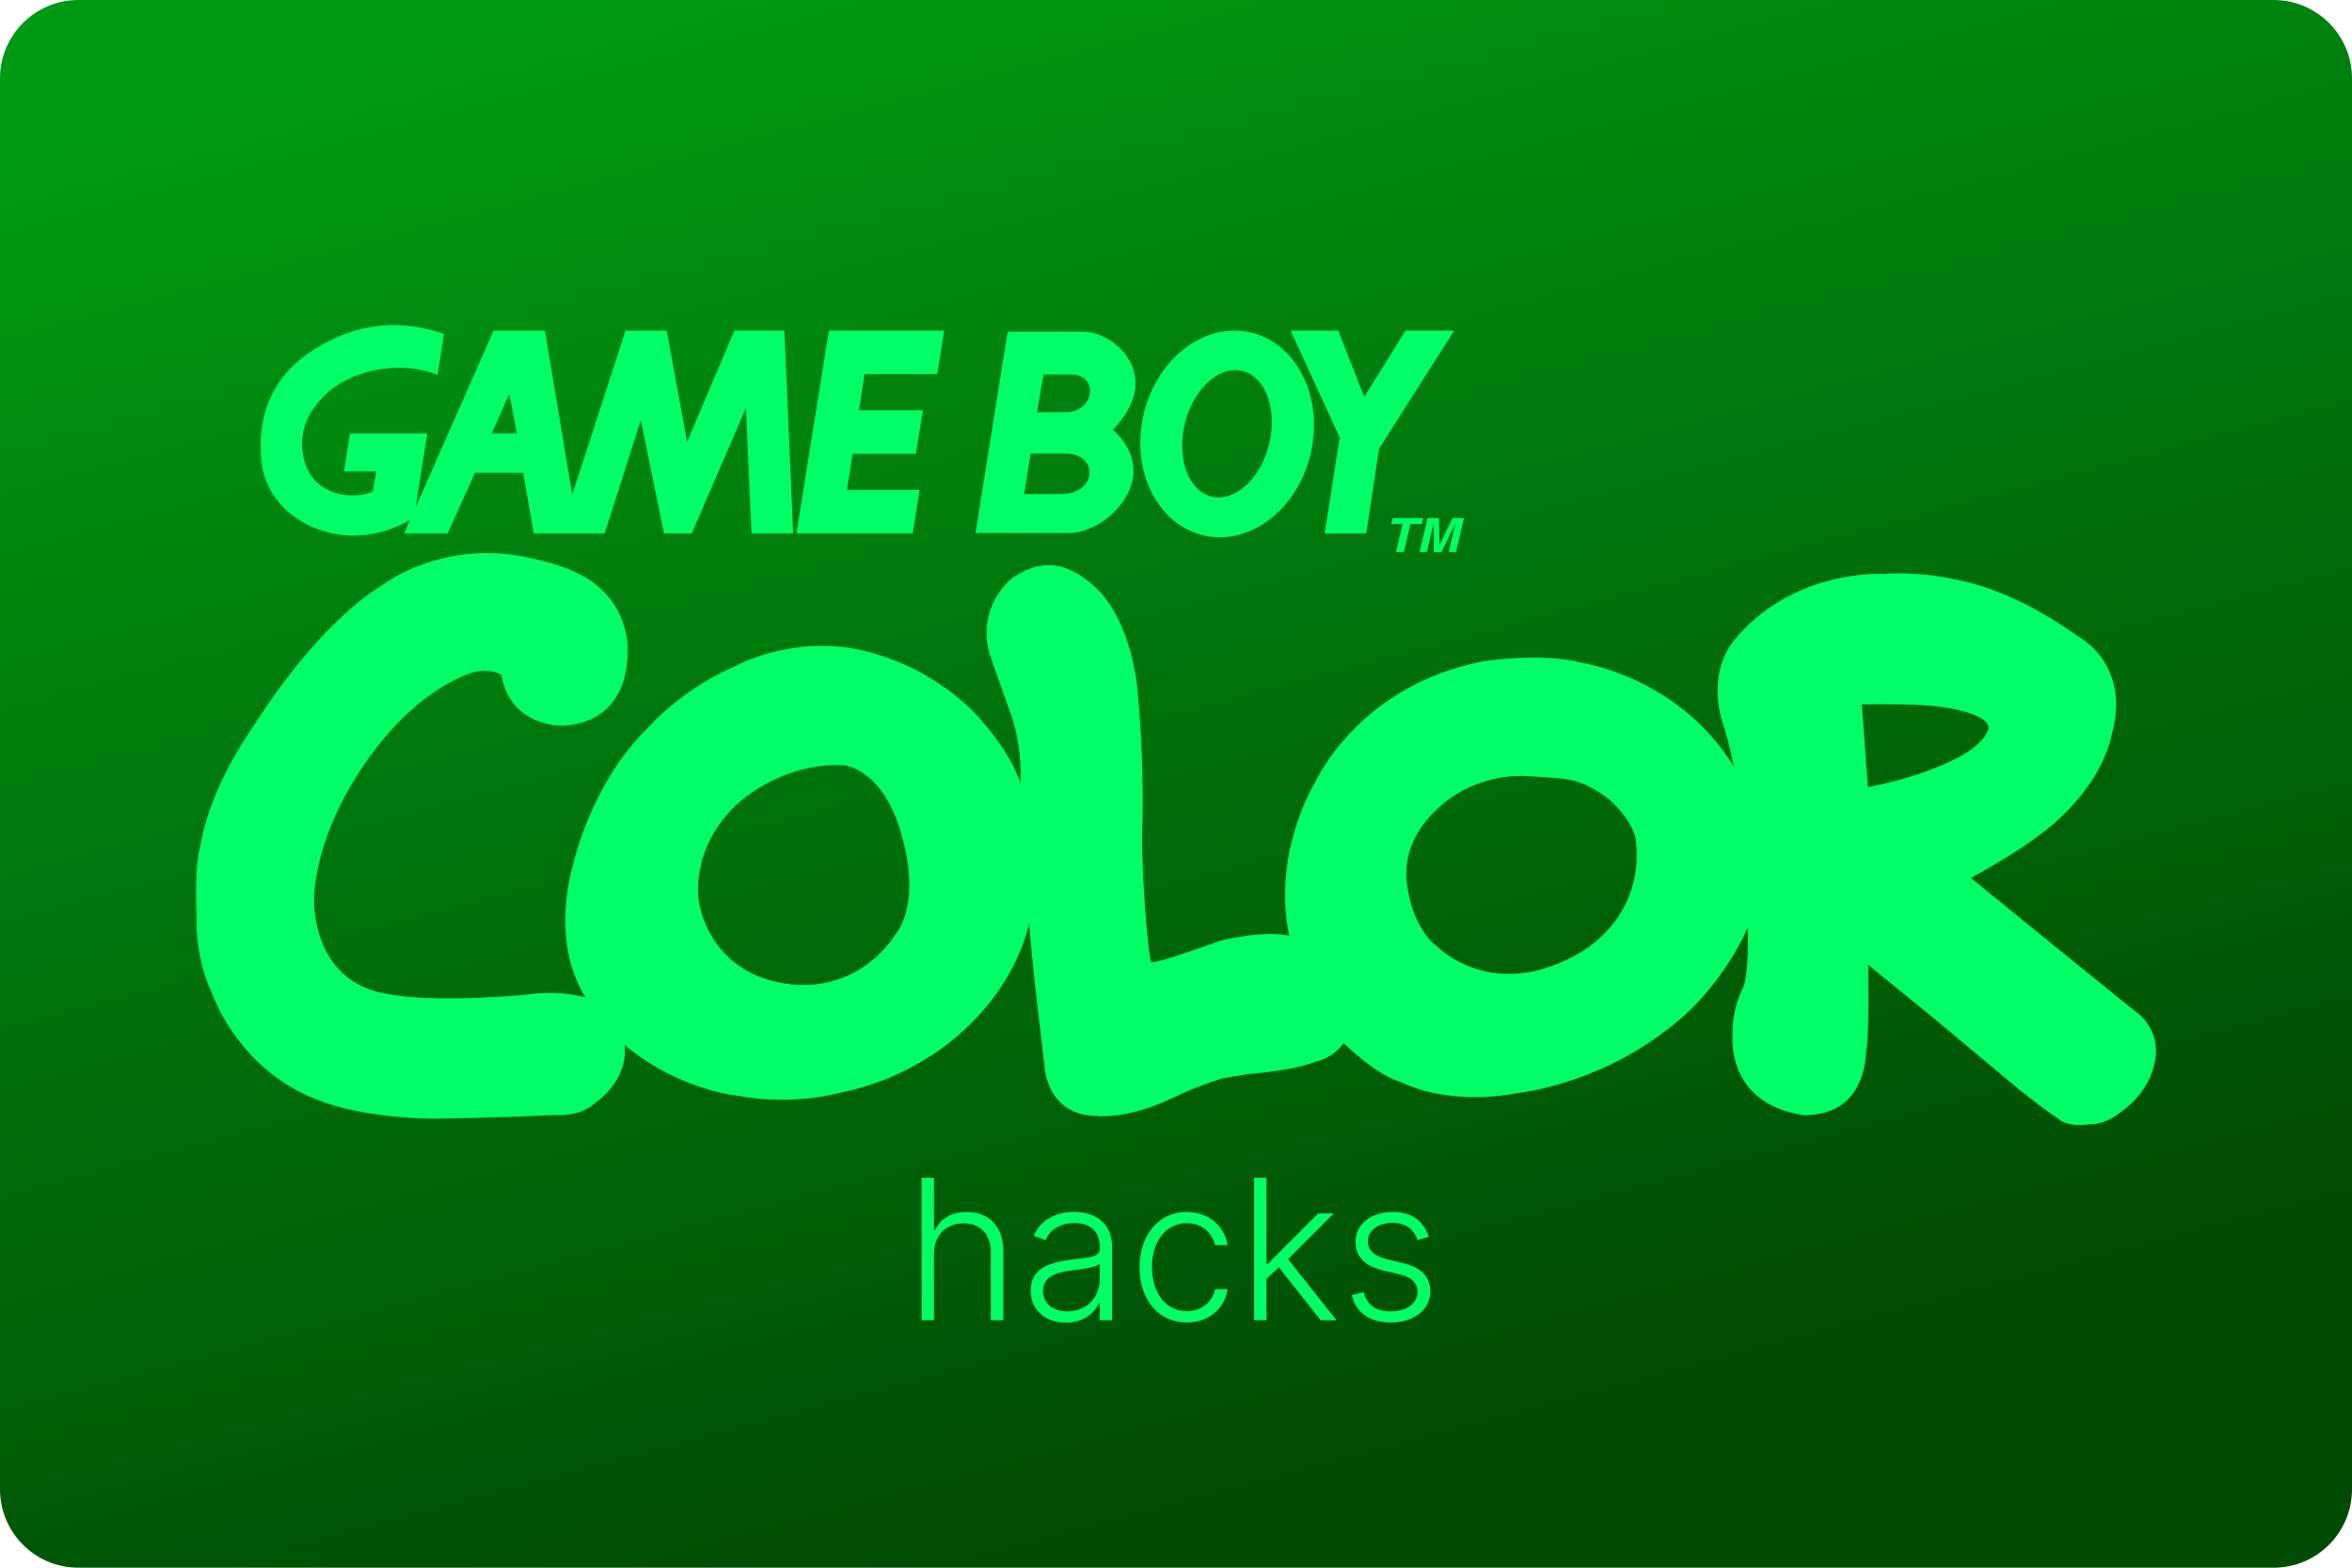
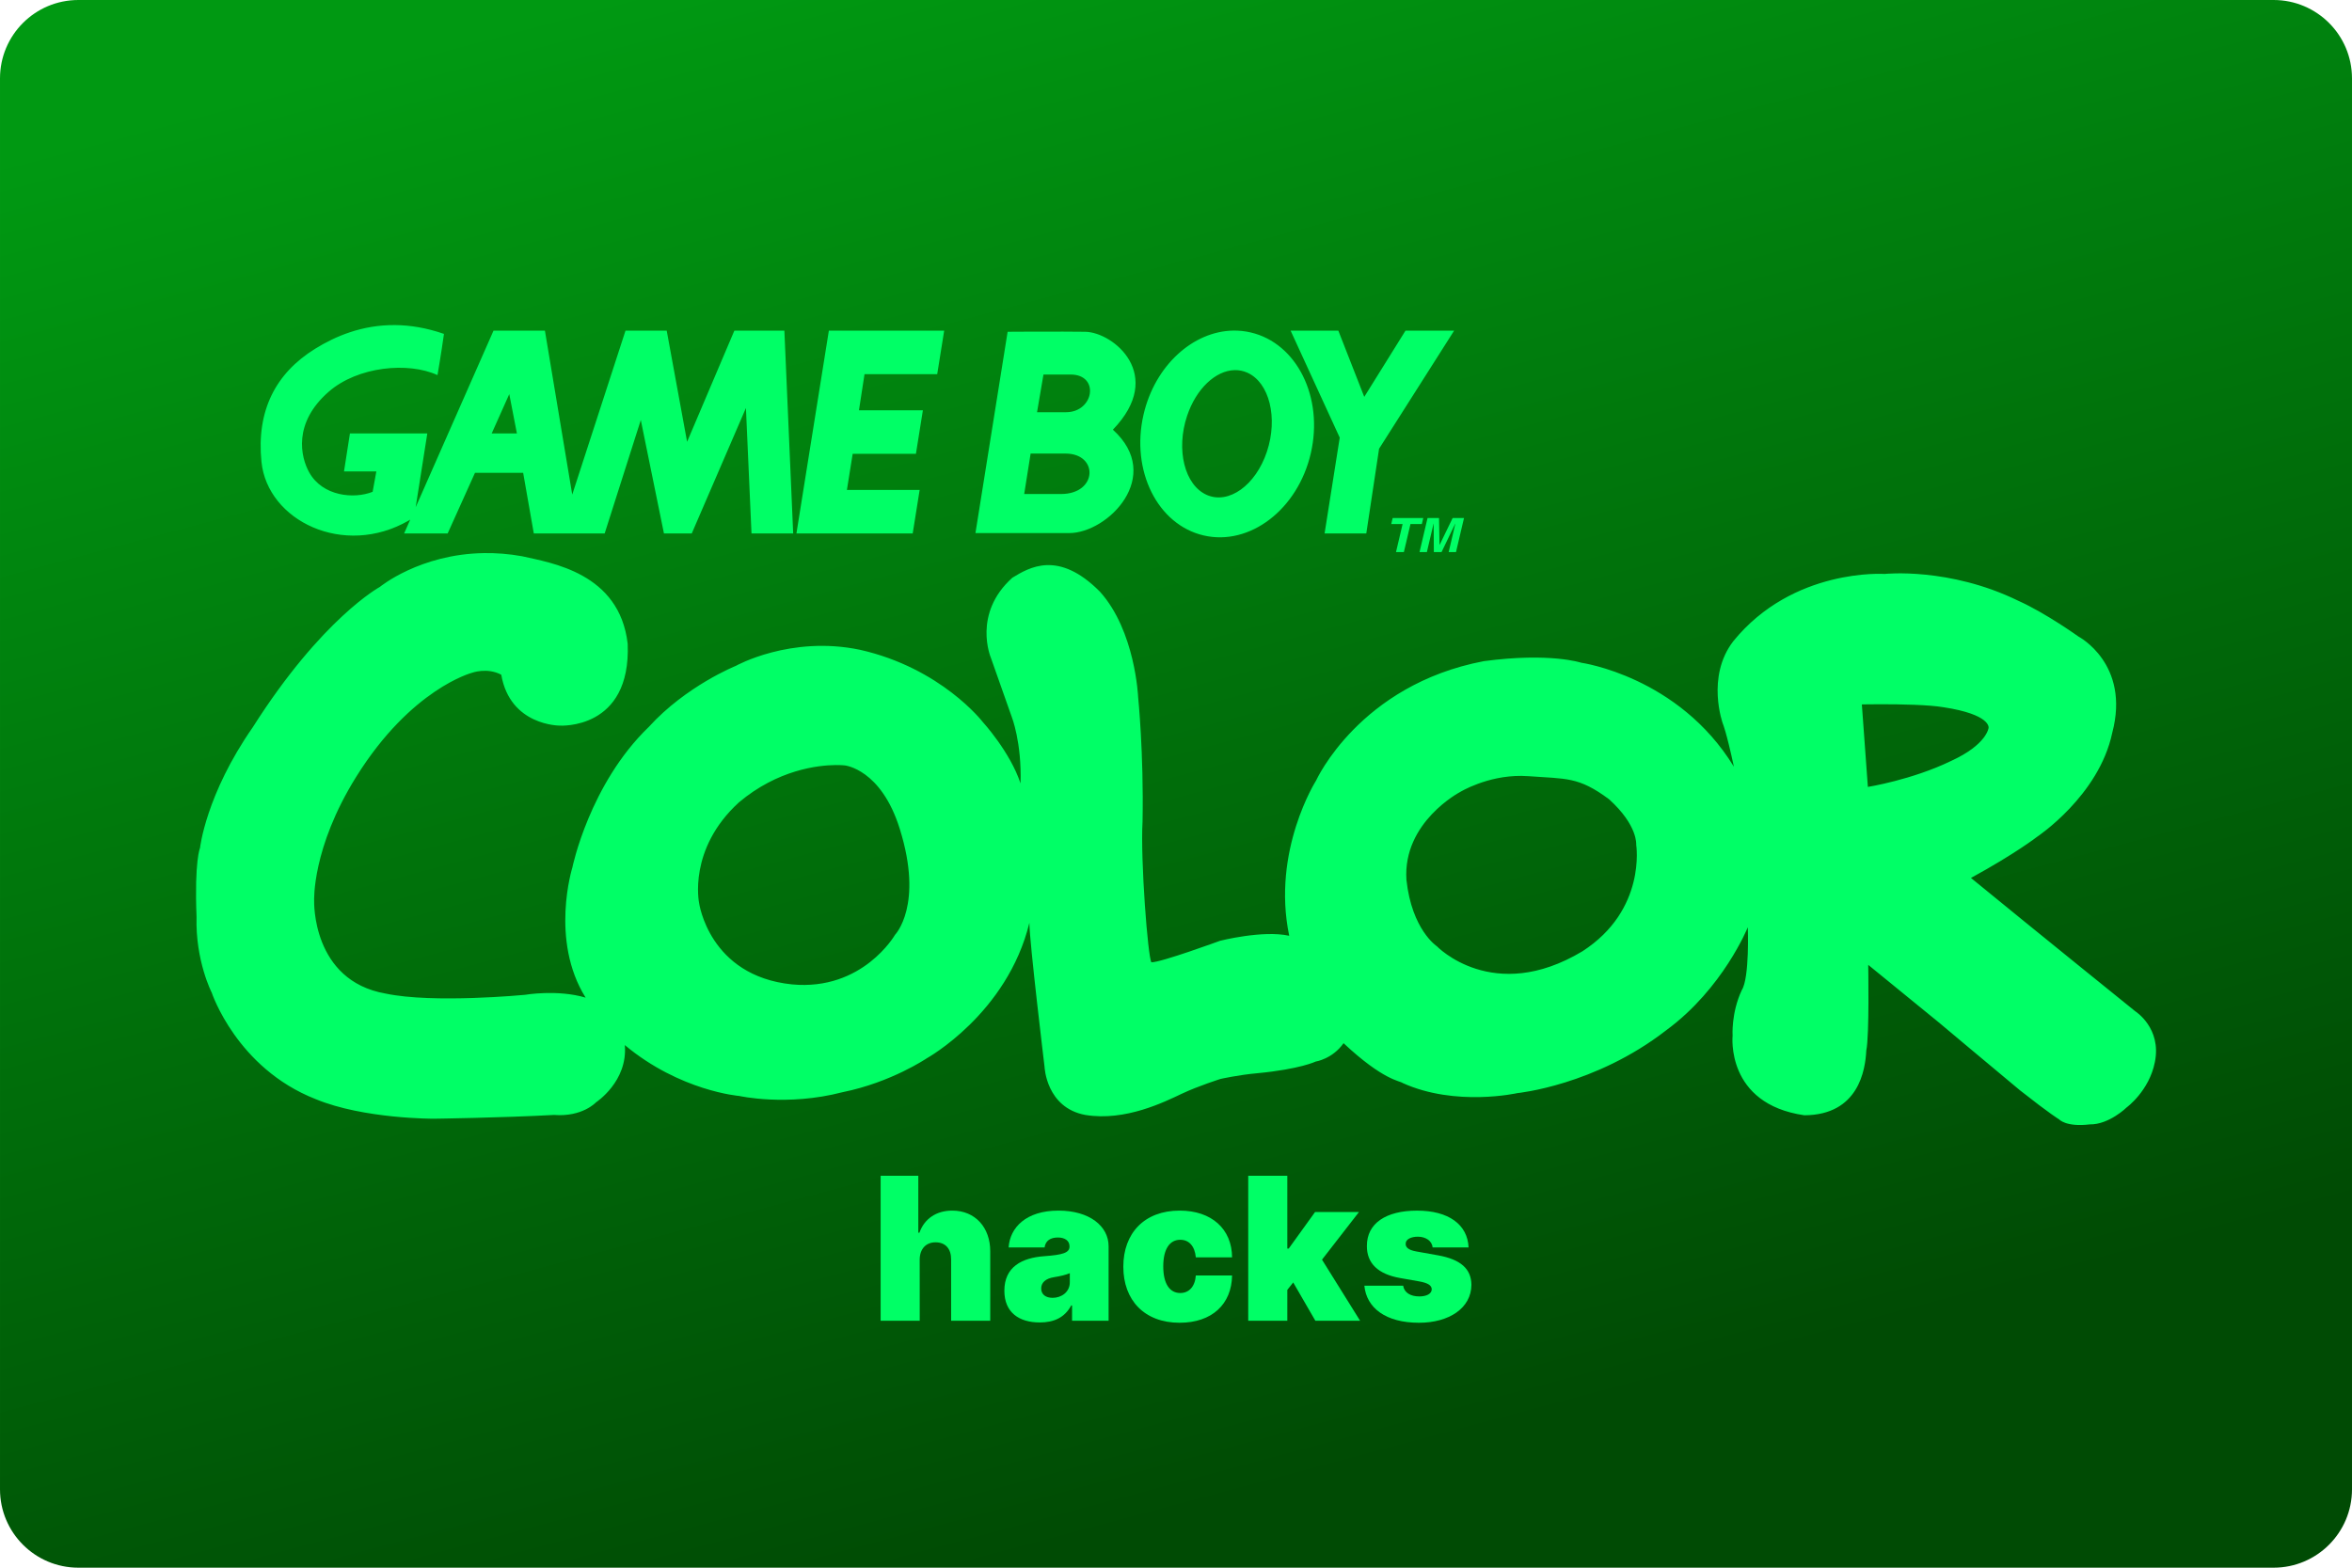
<svg xmlns="http://www.w3.org/2000/svg" width="480" height="320" version="1.1" viewBox="0 0 127 84.667">
  <defs>
    <linearGradient id="a" x1="32.282" x2="54.831" y1="-1.175e-16" y2="84.155" gradientUnits="userSpaceOnUse">
      <stop stop-color="#009912" offset="0" />
      <stop stop-color="#004b04" offset="1" />
    </linearGradient>
  </defs>
-   <g>
-     <rect x="1.25e-7" y="1.3549e-6" width="127" height="84.667" ry="4.233" fill="url(#a)" stroke-linecap="square" stroke-linejoin="round" stroke-width=".529" style="paint-order:stroke fill markers" />
-     <path transform="scale(.26458)" d="m80.637 66.357c-6.742-0.065-12.22 2.293-16.312 4.828-8.107 5.016-12.006 12.663-10.967 23.062 1.206 12.061 16.826 19.66 30.061 12.004 0.143-0.083 0.202-0.124 0.301-0.186l-1.248 2.83h8.887l5.578-12.381h9.83l2.174 12.381h14.461l7.375-23.158 4.725 23.158h5.672l11.059-25.615 1.137 25.615h8.506l-1.797-41.4h-10.209l-9.645 22.688-4.16-22.688h-8.41l-10.871 33.463-5.576-33.463h-10.49l-15.885 36.045 2.371-15.061h-15.791l-1.207 7.752h6.598l-0.756 4.16c-3.78 1.512-10.208 0.942-12.949-3.971-1.736-3.113-3.344-10.061 3.973-16.447 5.95-5.2 16.259-6.143 22.213-3.402 0 0 0.756-4.349 1.32-8.416-3.575-1.241-6.9-1.769-9.965-1.799zm171.05 1.125c-8.222 0.135-15.998 7.138-18.311 17.154-2.64 11.443 2.86 22.487 12.289 24.666 9.427 2.179 19.209-5.335 21.852-16.779 2.638-11.447-2.86-22.489-12.293-24.668-1.178-0.272-2.362-0.392-3.537-0.373zm-82.531 0.014-6.619 41.4h23.729l1.42-8.883h-14.846l1.178-7.375h12.908l1.42-8.883h-13.047l1.135-7.375h14.836l1.422-8.885h-23.535zm94.24 0 10.023 21.834-3.092 19.566h8.512l2.609-17.297 15.316-24.104h-9.926l-8.414 13.516-5.291-13.516h-9.738zm-46.334 0.197c-5.044-0.01-11.211 0.03-11.422 0.031v0.002l-6.566 41.09h19.135c7.881 0 19.403-11.617 8.914-21.107 10.786-11.165 0.088-19.888-5.631-19.984-1.149-0.019-2.719-0.028-4.43-0.031zm34.895 7.859c0.887-0.022 1.766 0.146 2.609 0.523 4.5 2.012 6.284 9.231 3.992 16.117-2.292 6.884-7.806 10.832-12.307 8.82-4.498-2.014-6.287-9.225-3.988-16.113 1.866-5.597 5.851-9.254 9.693-9.348zm-39.002 0.9h5.539c6.004 0 4.784 7.691-0.938 7.691h-5.912l1.311-7.691zm-109.02 3.996 1.557 8.029h-5.148l3.592-8.029zm106.4 12.137h7.129c6.756 0 6.569 8.256-0.938 8.256h-7.504l1.312-8.256zm73.885 13.16-0.289 1.228h2.316l-1.344 5.719h1.607l1.346-5.719h2.316l0.293-1.228h-6.246zm7.119 0-1.635 6.947h1.5l1.365-5.807h0.021l0.037 5.807h1.57l2.797-5.807h0.021l-1.365 5.807h1.498l1.633-6.947h-2.32l-2.656 5.479h-0.021l-0.105-5.479h-2.34zm-192.57 7.156c-13.116 0.196-21.244 6.9-21.244 6.9s-11.804 6.388-25.93 28.639c-9.615 13.805-10.773 24.641-10.773 24.641s-1.162 2.581-0.711 14.064c-0.254 8.965 3.098 15.475 3.098 15.475s5.098 15.422 21.221 21.744c9.803 4.062 24.125 3.996 24.125 3.996s13.867-0.192 24.51-0.771c5.807 0.451 8.58-2.582 8.58-2.582s6.513-4.255 5.869-11.676v-0.002c11.289 9.42 23.352 10.385 23.352 10.385s9.741 2.192 21.094-0.771c9.931-2.001 17.158-6.906 17.158-6.906 0 0 16.447-9.091 20.963-27.668 0 3.808 3.096 29.414 3.096 29.414s0.32 8.325 8.32 9.807c8.191 1.353 16.253-2.712 19.672-4.32 3.417-1.616 7.936-3.035 7.936-3.035s3.741-0.835 7.479-1.16c8.777-0.84 11.934-2.385 11.934-2.385s3.401-0.513 5.68-3.746l0.002-0.002c8.187 7.673 11.539 7.674 12.059 8.129 10.835 4.902 23.412 2.062 23.412 2.062s15.87-1.549 30.385-12.836c11.605-8.51 16.641-21.014 16.645-21.023 0 0 0.384 10.317-1.232 12.836-2.192 4.706-1.871 9.289-1.871 9.289s-1.481 13.932 14.646 16.258c11.094-0.066 12.446-9.293 12.639-13.227 0.648-3.094 0.391-17.48 0.391-17.48l14.387 11.738s10.453 8.774 16.578 13.867c6.388 5.033 7.992 5.932 7.992 5.932s1.362 1.613 6.26 1.031c3.938 0.066 7.549-3.482 7.549-3.482s4.578-3.354 5.734-9.225c1.424-6.966-3.992-10.379-3.992-10.379s-19.995-16.127-33.541-27.221c9.091-4.965 13.48-8.387 13.48-8.387s12.645-8.384 15.352-21.221c3.746-14.126-6.9-19.674-6.9-19.674s-6.647-4.775-12.26-7.291c-14.126-6.902-27.281-5.482-27.281-5.482s-18.707-1.29-30.9 13.74c-5.608 7.286-2.125 16.836-2.125 16.836s0.693 1.532 2.256 8.773c2.7e-4 0.001-2.7e-4 0.003 0 0.004-0.002-0.002-0.002-0.004-0.004-0.006-11.287-18.447-31.15-21.221-31.15-21.221s-6.323-2.131-19.869-0.326c-25.415 4.838-34.252 24.383-34.252 24.383s-9.098 14.318-5.481 31.668l0.004 0.006c-0.001-2.7e-4 -0.003 2.8e-4 -0.004 0-5.437-1.195-14.127 1.031-14.127 1.031s-12.125 4.447-14 4.385c-0.708-1.03-2.254-20.833-1.803-28.768 0.259-13.998-0.904-25.414-0.904-25.414s-0.578-13.48-7.805-21.479c-8.514-8.58-14.449-4.903-17.863-2.84-8.195 7.353-4.391 16.318-4.391 16.318l4.258 12.066s2.065 5.162 1.807 13.609c-7.5e-4 -0.001-0.001-0.003-0.002-0.004-2.127-6.448-7.742-12.576-7.742-12.576s-8.447-10.966-25.025-14.703c-14.192-2.97-25.35 3.287-25.35 3.287s-10.127 4.062-17.74 12.447c-12.125 11.676-15.609 28.705-15.609 28.705 0 0-4.639 14.83 2.707 26.568-5.761-1.719-12.379-0.578-12.379-0.578s-18.709 1.809-28.447-0.254c-15.094-2.643-14.58-18.9-14.58-18.9s-0.513-10.773 8.582-25.346c11.222-17.998 23.605-21.225 23.605-21.225s3.099-1.159 6.002 0.387c1.804 10.448 11.932 10.385 11.932 10.385s14.581 0.968 13.867-16.703c-1.676-14.517-15.676-16.516-21.545-17.867-2.751-0.494-5.35-0.681-7.779-0.645zm285.2 30.855c3.889-0.002 9.649 0.093 12.713 0.617 9.679 1.484 9.158 4.193 9.158 4.193s-0.321 3.417-7.676 6.773c-7.996 3.87-16.961 5.289-16.961 5.289l-1.228-16.834s1.661-0.038 3.994-0.039zm-213.45 12.412c1.199-0.012 1.889 0.072 1.889 0.072s7.417 0.714 11.225 12.969c4.898 15.612-0.971 21.605-0.971 21.605s-6.581 11.485-21.027 10.127c-16.963-1.74-18.963-16.641-18.963-16.641s-2.321-10.965 8.127-20.512c7.934-6.677 16.123-7.584 19.721-7.621zm139.98 2.211c0.471 0.004 0.95 0.022 1.434 0.059 7.742 0.579 10.189 0.061 16.447 4.709 5.929 5.354 5.545 9.289 5.545 9.289s2.129 13.285-10.967 21.738c-18.252 10.962-29.736-1.035-29.736-1.035 0 0-5.095-3.351-6.191-13.545-0.772-11.802 10.967-17.932 10.967-17.932s5.444-3.343 12.502-3.283zm-122.41 82.031v29.092h2.529v-13.637c0-3.807 2.557-6.15 6.051-6.15 3.381 0 5.539 2.215 5.539 5.809v13.979h2.543v-14.135c0-5.199-3.012-7.969-7.443-7.969-3.295 0-5.44 1.45-6.463 3.709h-0.227v-10.697h-2.529zm67.855 0v29.092h2.527v-8.453l2.516-2.357 8.551 10.811h3.238l-9.9-12.473 9.332-9.346h-3.195l-10.229 10.27h-0.312v-17.543h-2.527zm-36.719 6.975c-3.338 0-6.777 1.321-8.254 4.887l2.402 0.867c0.795-1.875 2.768-3.481 5.922-3.481 3.31 0 5.143 1.818 5.143 4.801v0.512c0 1.648-2.046 1.676-5.711 2.131-4.929 0.611-8.381 1.988-8.381 6.307 0 4.205 3.211 6.59 7.174 6.59 3.636 0 5.853-2.017 6.762-3.949h0.156v3.453h2.529v-14.816c0-5.852-4.404-7.301-7.742-7.301zm22.939 0c-5.71 0-9.602 4.744-9.602 11.307 0 6.506 3.778 11.264 9.645 11.264 4.545 0 7.742-2.868 8.324-6.816h-2.557c-0.582 2.784-2.87 4.502-5.768 4.502-4.276 0-7.102-3.721-7.102-9.033 0-5.284 2.911-8.922 7.102-8.922 3.111 0 5.214 2.003 5.754 4.475h2.557c-0.597-4.048-3.978-6.775-8.354-6.775zm42.061 0c-4.403 0-7.6 2.514-7.6 6.107 0 2.926 1.776 4.915 5.568 5.824l3.564 0.854c2.401 0.568 3.551 1.804 3.551 3.551 0 2.273-2.173 3.963-5.525 3.963-2.983 0-4.842-1.35-5.453-3.936l-2.43 0.598c0.767 3.636 3.65 5.609 7.926 5.609 4.801 0 8.096-2.64 8.096-6.348 0-2.912-1.832-4.859-5.482-5.754l-3.295-0.809c-2.713-0.682-3.977-1.777-3.977-3.666 0-2.216 2.116-3.764 5.057-3.764s4.388 1.548 5.07 3.508l2.314-0.652c-1.065-3.153-3.393-5.086-7.385-5.086zm-59.787 10.598v3.152c0 3.579-2.542 6.549-6.576 6.549-2.855 0-4.986-1.52-4.986-4.162 0-2.642 2.158-3.751 5.852-4.205 1.79-0.213 4.972-0.61 5.711-1.334z" clip-rule="evenodd" fill="#0f6" fill-rule="evenodd" stroke-width="2.138" />
+   <rect x="1.25e-7" y="1.3549e-6" width="127" height="84.667" ry="4.233" fill="url(#a)" stroke-linecap="square" stroke-linejoin="round" stroke-width=".529" style="paint-order:stroke fill markers" />
+   <g transform="matrix(1.0173 0 0 1.0173 -2.7113 -1.2087)" fill="#0f6" stroke-width=".265" aria-label="hacks">
+     <path d="m51.481 68.059c0.004-0.571 0.334-0.917 0.842-0.917 0.53 0 0.831 0.346 0.827 0.917v3.247h2.075v-3.683c0.004-1.263-0.793-2.165-2.014-2.165-0.853 0-1.484 0.436-1.744 1.173h-0.06v-3.022h-1.999v7.697h2.075z" />
+     <path d="m57.855 71.396c0.752 0 1.319-0.256 1.669-0.902h0.045v0.812h1.939v-3.954c0-1.067-1.011-1.894-2.661-1.894-1.725 0-2.574 0.902-2.646 1.954h1.909c0.049-0.357 0.312-0.526 0.707-0.526 0.361 0 0.616 0.165 0.616 0.466v0.015c0 0.334-0.368 0.44-1.338 0.511-1.191 0.086-2.12 0.568-2.12 1.834 0 1.15 0.774 1.684 1.879 1.684zm0.676-1.308c-0.353 0-0.601-0.173-0.601-0.496 0-0.297 0.21-0.526 0.692-0.601 0.331-0.053 0.609-0.12 0.827-0.21v0.481c0 0.526-0.447 0.827-0.917 0.827z" />
+     <path d="m65.281 71.411c1.71 0 2.759-0.981 2.781-2.51h-1.924c-0.045 0.605-0.372 0.932-0.827 0.932-0.545 0-0.902-0.466-0.902-1.413s0.357-1.413 0.902-1.413c0.459 0 0.77 0.327 0.827 0.932h1.924c-0.011-1.503-1.082-2.481-2.781-2.481-1.879 0-2.992 1.203-2.992 2.977 0 1.774 1.112 2.977 2.992 2.977z" />
+     <path d="m68.919 71.306h2.075v-1.639l0.312-0.395 1.176 2.033h2.375l-2.022-3.243 1.962-2.529h-2.33l-1.398 1.939h-0.075v-3.864h-2.075z" />
+     <path d="m80.615 67.413c-0.053-1.221-1.067-1.954-2.736-1.954-1.65 0-2.668 0.676-2.661 1.879-0.007 0.909 0.583 1.492 1.759 1.699l1.022 0.18c0.451 0.083 0.654 0.203 0.661 0.421-0.007 0.241-0.282 0.376-0.661 0.376-0.47 0-0.801-0.203-0.857-0.571h-2.059c0.113 1.184 1.135 1.969 2.901 1.969 1.597 0 2.774-0.778 2.781-2.014-0.007-0.853-0.579-1.349-1.759-1.563l-1.173-0.21c-0.44-0.079-0.564-0.237-0.556-0.406-0.007-0.241 0.289-0.376 0.646-0.376 0.41 0 0.752 0.218 0.782 0.571z" />
  </g>
+   <path transform="scale(.26458)" d="m80.637 66.357c-6.742-0.065-12.22 2.293-16.312 4.828-8.107 5.016-12.006 12.663-10.967 23.062 1.206 12.061 16.826 19.66 30.061 12.004 0.143-0.083 0.202-0.124 0.301-0.186l-1.248 2.83h8.887l5.578-12.381h9.83l2.174 12.381h14.461l7.375-23.158 4.725 23.158h5.672l11.059-25.615 1.137 25.615h8.506l-1.797-41.4h-10.209l-9.645 22.688-4.16-22.688h-8.41l-10.871 33.463-5.576-33.463h-10.49l-15.885 36.045 2.371-15.061h-15.791l-1.207 7.752h6.598l-0.756 4.16c-3.78 1.512-10.208 0.942-12.949-3.971-1.736-3.113-3.344-10.061 3.973-16.447 5.95-5.2 16.259-6.143 22.213-3.402 0 0 0.756-4.349 1.32-8.416-3.575-1.241-6.9-1.769-9.965-1.799zm171.05 1.125c-8.222 0.135-15.998 7.138-18.311 17.154-2.64 11.443 2.86 22.487 12.289 24.666 9.427 2.179 19.209-5.335 21.852-16.779 2.638-11.447-2.86-22.489-12.293-24.668-1.178-0.272-2.362-0.392-3.537-0.373zm-82.531 0.014-6.619 41.4h23.729l1.42-8.883h-14.846l1.178-7.375h12.908l1.42-8.883h-13.047l1.135-7.375h14.836l1.422-8.885h-23.535zm94.24 0 10.023 21.834-3.092 19.566h8.512l2.609-17.297 15.316-24.104h-9.926l-8.414 13.516-5.291-13.516h-9.738zm-46.334 0.197c-5.044-0.01-11.211 0.03-11.422 0.031v2e-3l-6.566 41.09h19.135c7.881 0 19.403-11.617 8.914-21.107 10.786-11.165 0.088-19.888-5.631-19.984-1.149-0.019-2.719-0.028-4.43-0.031zm34.895 7.859c0.887-0.022 1.766 0.146 2.609 0.523 4.5 2.012 6.284 9.231 3.992 16.117-2.292 6.884-7.806 10.832-12.307 8.82-4.498-2.014-6.287-9.225-3.988-16.113 1.866-5.597 5.851-9.254 9.693-9.348zm-39.002 0.9h5.539c6.004 0 4.784 7.691-0.938 7.691h-5.912l1.311-7.691zm-109.02 3.996 1.557 8.029h-5.148zm106.4 12.137h7.129c6.756 0 6.569 8.256-0.938 8.256h-7.504zm73.885 13.16-0.289 1.228h2.316l-1.344 5.719h1.607l1.346-5.719h2.316l0.293-1.228h-6.246zm7.119 0-1.635 6.947h1.5l1.365-5.807h0.021l0.037 5.807h1.57l2.797-5.807h0.021l-1.365 5.807h1.498l1.633-6.947h-2.32l-2.656 5.479h-0.021l-0.105-5.479h-2.34zm-192.57 7.156c-13.116 0.196-21.244 6.9-21.244 6.9s-11.804 6.388-25.93 28.639c-9.615 13.805-10.773 24.641-10.773 24.641s-1.162 2.581-0.711 14.064c-0.254 8.965 3.098 15.475 3.098 15.475s5.098 15.422 21.221 21.744c9.803 4.062 24.125 3.996 24.125 3.996s13.867-0.192 24.51-0.771c5.807 0.451 8.58-2.582 8.58-2.582s6.513-4.255 5.869-11.676v-2e-3c11.289 9.42 23.352 10.385 23.352 10.385s9.741 2.192 21.094-0.771c9.931-2.001 17.158-6.906 17.158-6.906s16.447-9.091 20.963-27.668c0 3.808 3.096 29.414 3.096 29.414s0.32 8.325 8.32 9.807c8.191 1.353 16.253-2.712 19.672-4.32 3.417-1.616 7.936-3.035 7.936-3.035s3.741-0.835 7.479-1.16c8.777-0.84 11.934-2.385 11.934-2.385s3.401-0.513 5.68-3.746l2e-3 -2e-3c8.187 7.673 11.539 7.674 12.059 8.129 10.835 4.902 23.412 2.062 23.412 2.062s15.87-1.549 30.385-12.836c11.605-8.51 16.641-21.014 16.645-21.023 0 0 0.384 10.317-1.232 12.836-2.192 4.706-1.871 9.289-1.871 9.289s-1.481 13.932 14.646 16.258c11.094-0.066 12.446-9.293 12.639-13.227 0.648-3.094 0.391-17.48 0.391-17.48l14.387 11.738s10.453 8.774 16.578 13.867c6.388 5.033 7.992 5.932 7.992 5.932s1.362 1.613 6.26 1.031c3.938 0.066 7.549-3.482 7.549-3.482s4.578-3.354 5.734-9.225c1.424-6.966-3.992-10.379-3.992-10.379s-19.995-16.127-33.541-27.221c9.091-4.965 13.48-8.387 13.48-8.387s12.645-8.384 15.352-21.221c3.746-14.126-6.9-19.674-6.9-19.674s-6.647-4.775-12.26-7.291c-14.126-6.902-27.281-5.482-27.281-5.482s-18.707-1.29-30.9 13.74c-5.608 7.286-2.125 16.836-2.125 16.836s0.693 1.532 2.256 8.773c2.7e-4 1e-3 -2.7e-4 3e-3 0 4e-3 -2e-3 -2e-3 -2e-3 -4e-3 -4e-3 -6e-3 -11.287-18.447-31.15-21.221-31.15-21.221s-6.323-2.131-19.869-0.326c-25.415 4.838-34.252 24.383-34.252 24.383s-9.098 14.318-5.481 31.668l4e-3 6e-3c-1e-3 -2.7e-4 -3e-3 2.8e-4 -4e-3 0-5.437-1.195-14.127 1.031-14.127 1.031s-12.125 4.447-14 4.385c-0.708-1.03-2.254-20.833-1.803-28.768 0.259-13.998-0.904-25.414-0.904-25.414s-0.578-13.48-7.805-21.479c-8.514-8.58-14.449-4.903-17.863-2.84-8.195 7.353-4.391 16.318-4.391 16.318l4.258 12.066s2.065 5.162 1.807 13.609c-7.5e-4 -1e-3 -1e-3 -3e-3 -2e-3 -4e-3 -2.127-6.448-7.742-12.576-7.742-12.576s-8.447-10.966-25.025-14.703c-14.192-2.97-25.35 3.287-25.35 3.287s-10.127 4.062-17.74 12.447c-12.125 11.676-15.609 28.705-15.609 28.705s-4.639 14.83 2.707 26.568c-5.761-1.719-12.379-0.578-12.379-0.578s-18.709 1.809-28.447-0.254c-15.094-2.643-14.58-18.9-14.58-18.9s-0.513-10.773 8.582-25.346c11.222-17.998 23.605-21.225 23.605-21.225s3.099-1.159 6.002 0.387c1.804 10.448 11.932 10.385 11.932 10.385s14.581 0.968 13.867-16.703c-1.676-14.517-15.676-16.516-21.545-17.867-2.751-0.494-5.35-0.681-7.779-0.645zm285.2 30.855c3.889-2e-3 9.649 0.093 12.713 0.617 9.679 1.484 9.158 4.193 9.158 4.193s-0.321 3.417-7.676 6.773c-7.996 3.87-16.961 5.289-16.961 5.289l-1.228-16.834s1.661-0.038 3.994-0.039zm-213.45 12.412c1.199-0.012 1.889 0.072 1.889 0.072s7.417 0.714 11.225 12.969c4.898 15.612-0.971 21.605-0.971 21.605s-6.581 11.485-21.027 10.127c-16.963-1.74-18.963-16.641-18.963-16.641s-2.321-10.965 8.127-20.512c7.934-6.677 16.123-7.584 19.721-7.621zm139.98 2.211c0.471 4e-3 0.95 0.022 1.434 0.059 7.742 0.579 10.189 0.061 16.447 4.709 5.929 5.354 5.545 9.289 5.545 9.289s2.129 13.285-10.967 21.738c-18.252 10.962-29.736-1.035-29.736-1.035s-5.095-3.351-6.191-13.545c-0.772-11.802 10.967-17.932 10.967-17.932s5.444-3.343 12.502-3.283z" clip-rule="evenodd" fill="#0f6" fill-rule="evenodd" stroke-width="2.138" />
  <style type="text/css">.st0{fill:#FC0C18;}
	.st1{fill:#FC0C18;}</style>
  <style type="text/css">.st0{fill:#FC0C18;}
	.st1{fill:#FC0C18;}</style>
</svg>
